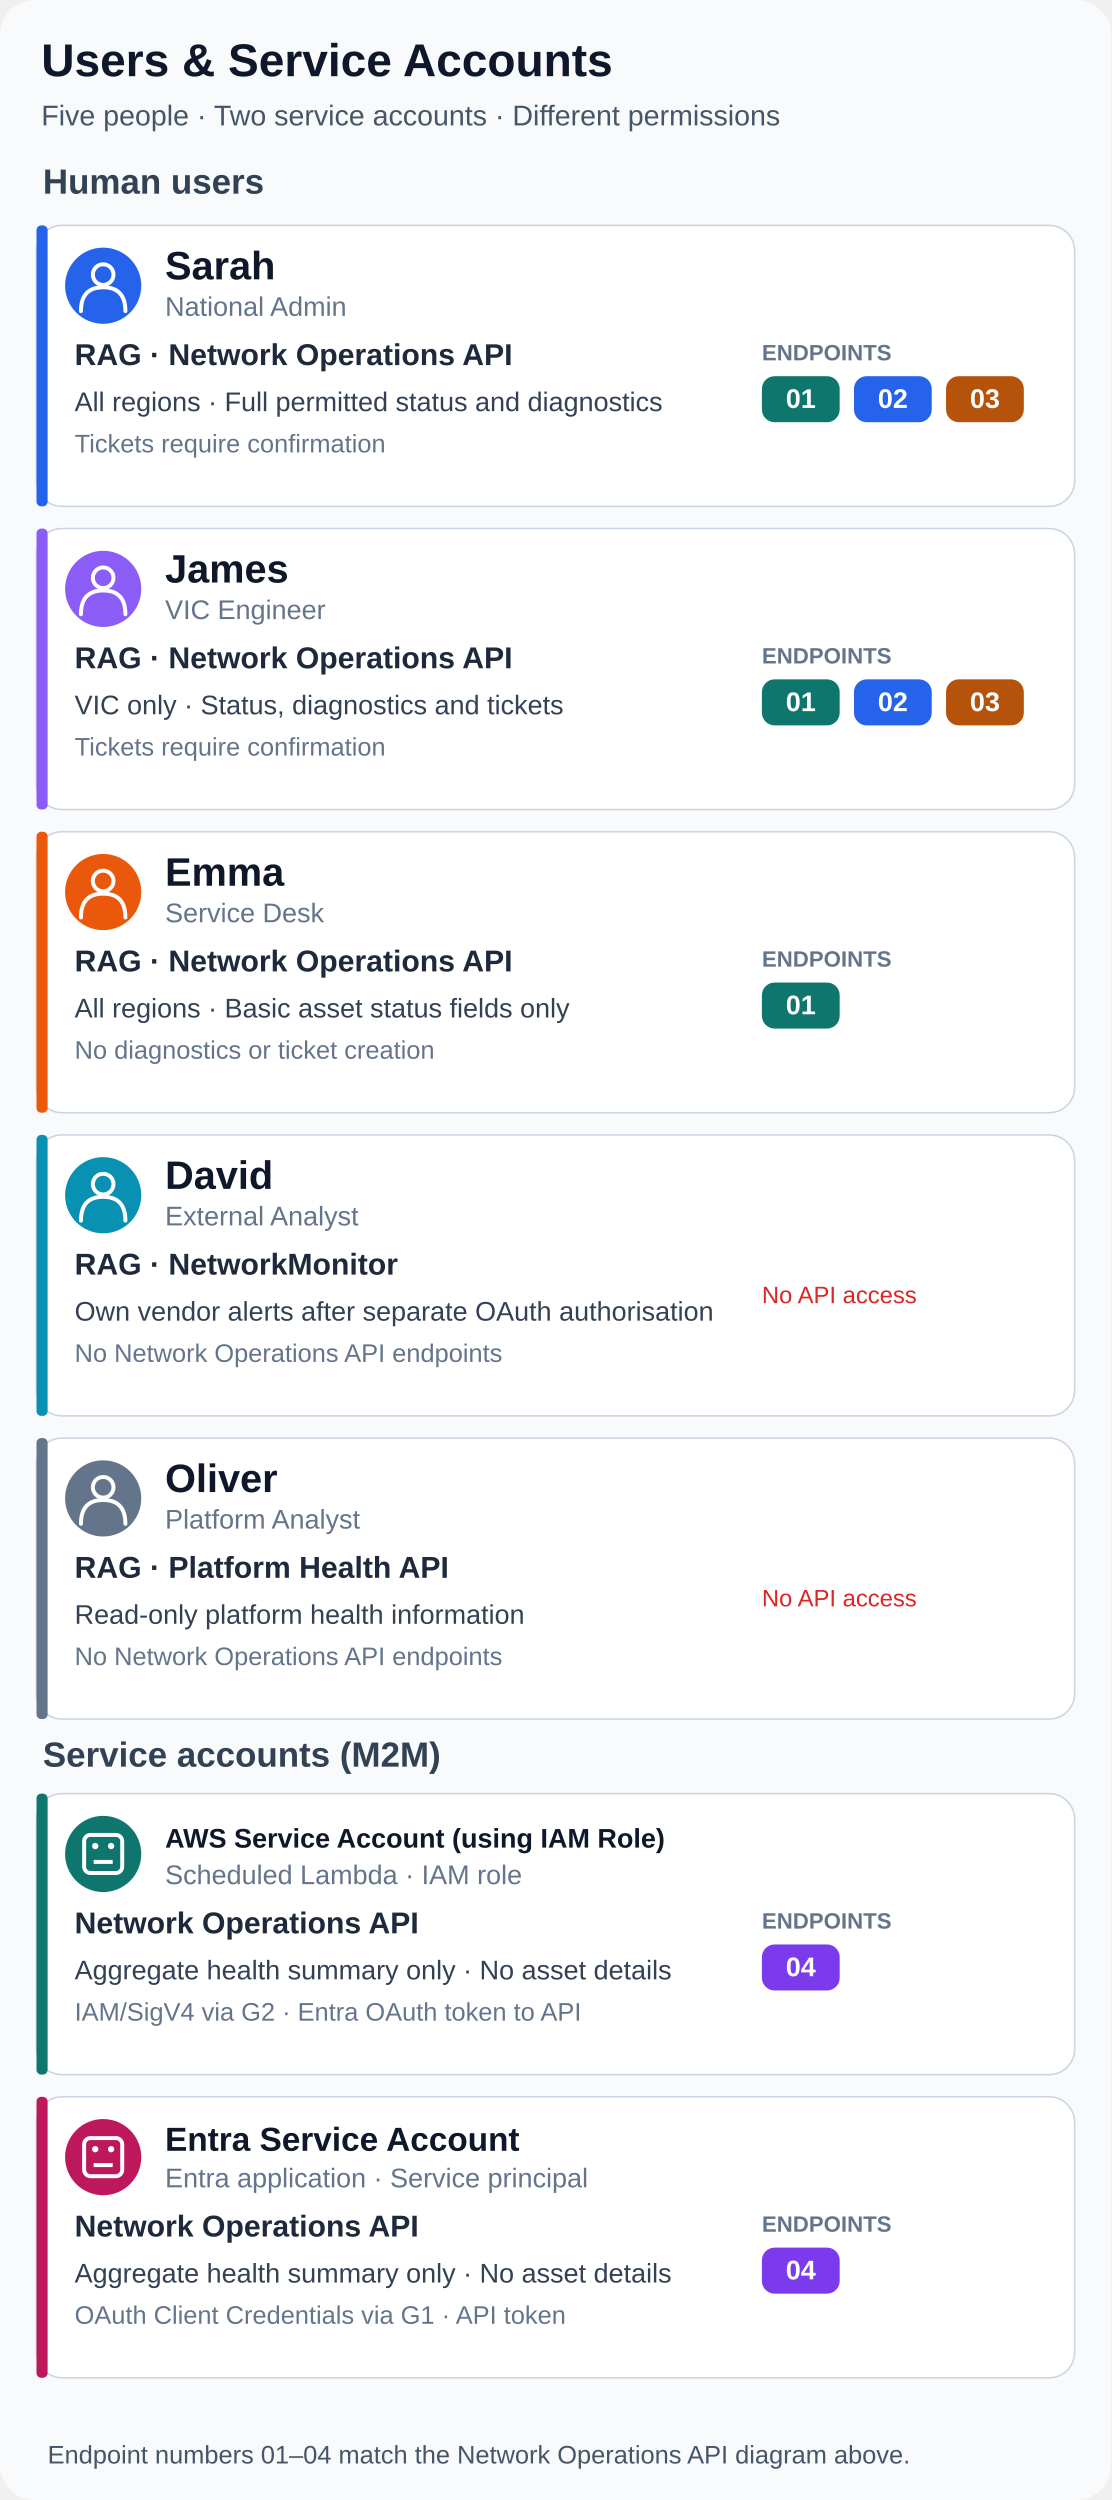
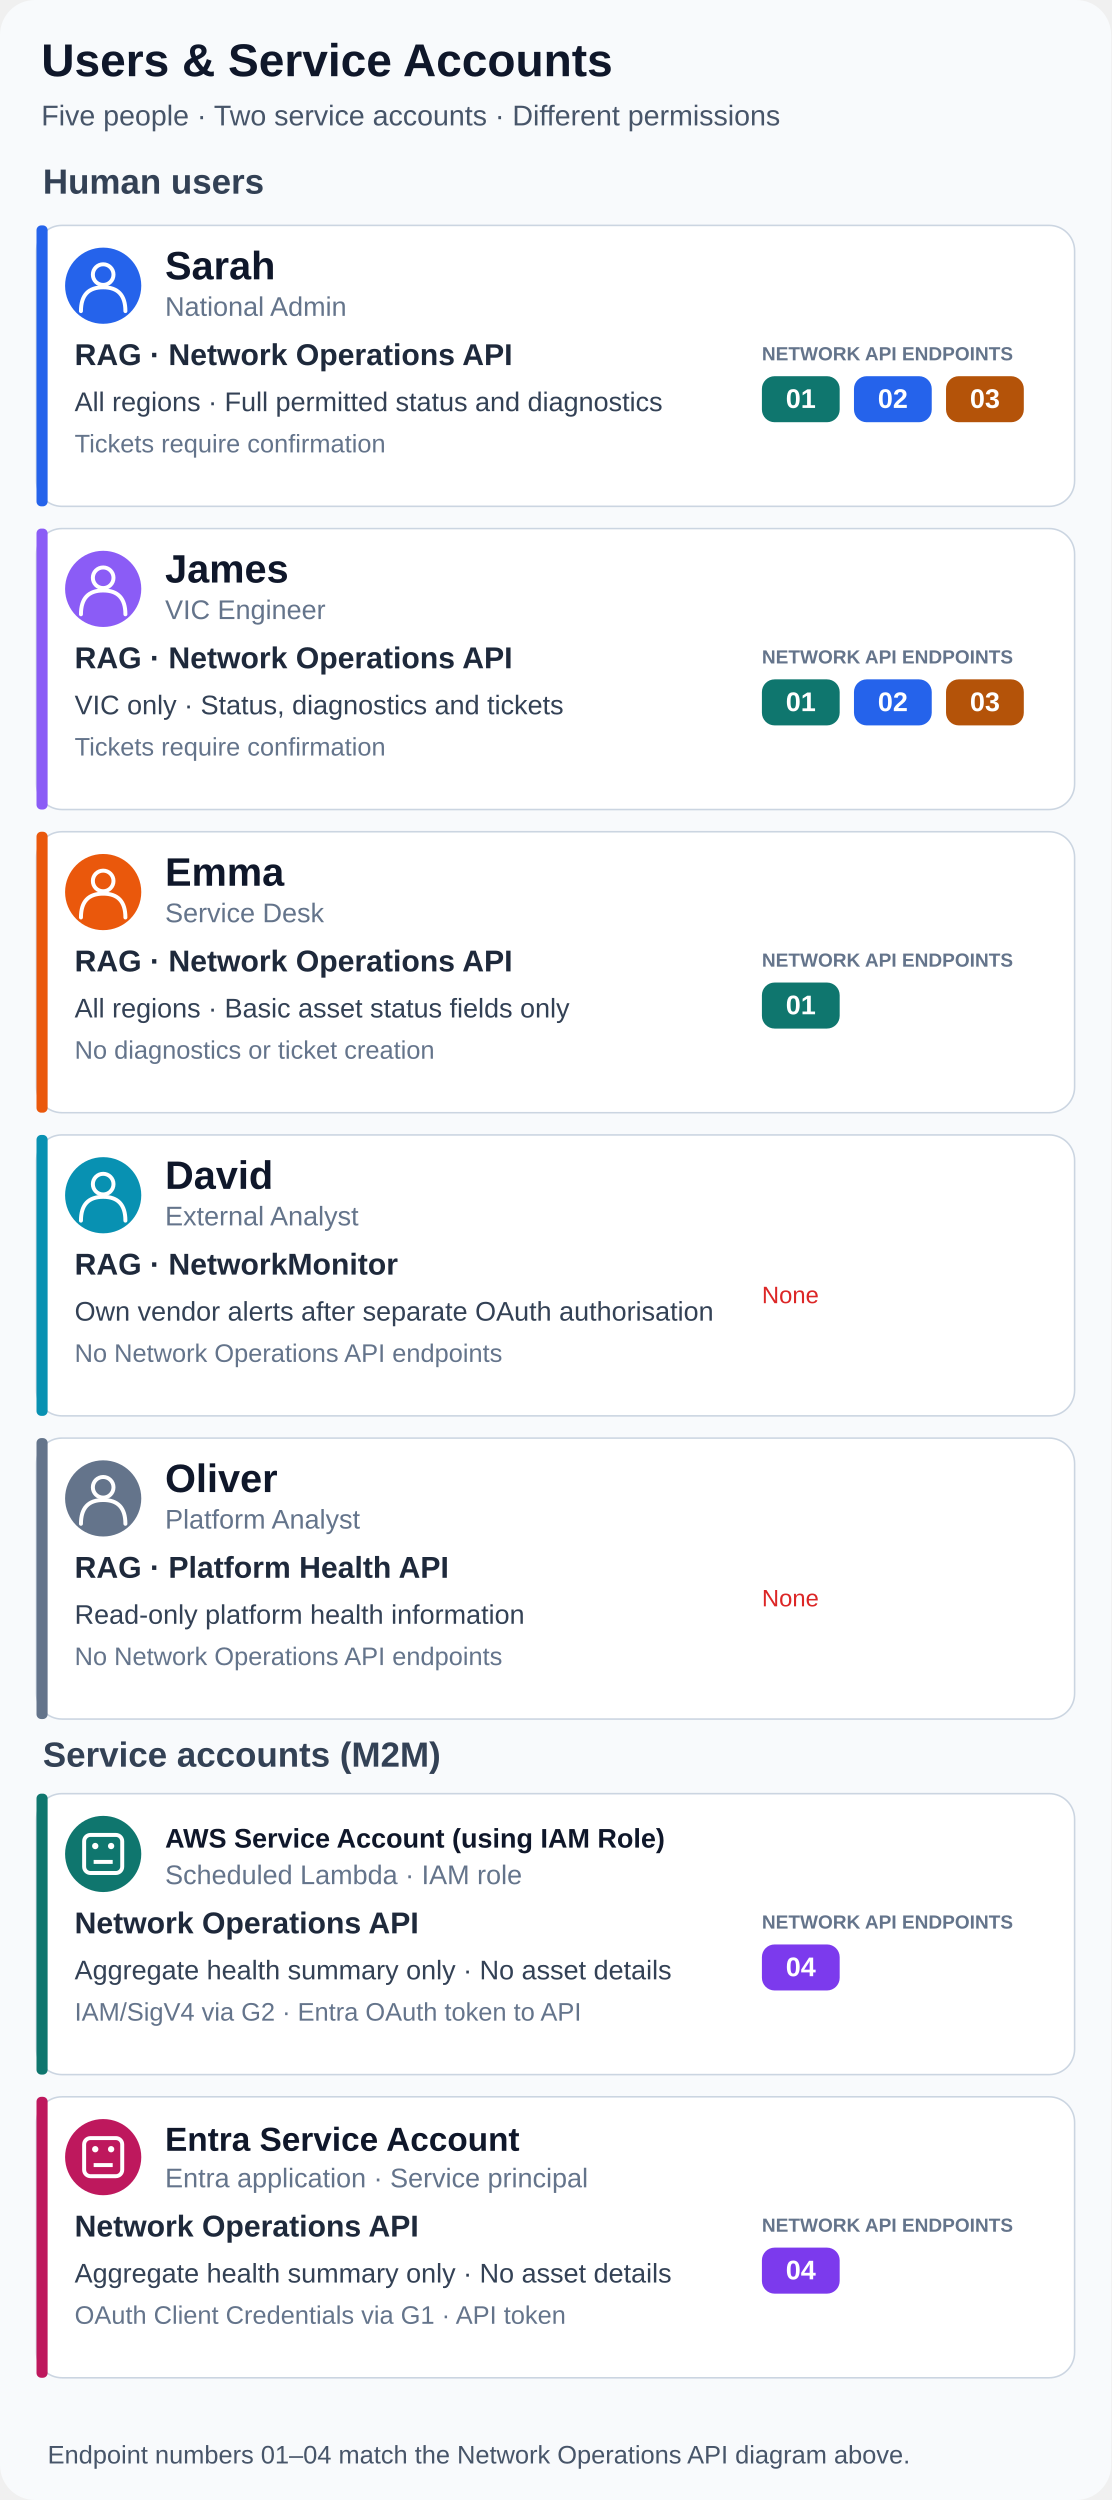
<svg xmlns="http://www.w3.org/2000/svg" width="700" height="1575" viewBox="0 0 700 1575" role="img" aria-labelledby="title desc">
  <rect width="700" height="1575" rx="22" fill="#f8fafc" />
  <text x="26" y="48" font-family="Arial,sans-serif" font-size="29" font-weight="700" fill="#0f172a">Users &amp; Service Accounts</text>
  <text x="26" y="79" font-family="Arial,sans-serif" font-size="18" fill="#475569">Five people · Two service accounts · Different permissions</text>
  <text x="27" y="122" font-family="Arial,sans-serif" font-size="22" font-weight="700" fill="#334155">Human users</text>
  <rect x="23" y="142" width="654" height="177" rx="16" fill="white" stroke="#cbd5e1" />
  <rect x="23" y="142" width="7" height="177" rx="3" fill="#2563eb" />
  <circle cx="65" cy="180" r="24" fill="#2563eb" />
  <circle cx="65" cy="173" r="6.5" fill="none" stroke="white" stroke-width="2.5" />
  <path d="M 51 196 Q 51 181 65 181 Q 79 181 79 196" fill="none" stroke="white" stroke-width="2.5" stroke-linecap="round" />
  <text x="104" y="176" font-family="Arial,sans-serif" font-size="25" font-weight="700" fill="#0f172a">Sarah</text>
  <text x="104" y="199" font-family="Arial,sans-serif" font-size="17" fill="#64748b">National Admin</text>
  <text x="47" y="230" font-family="Arial,sans-serif" font-size="19" font-weight="700" fill="#1e293b">RAG  ·  Network Operations API</text>
  <text x="47" y="259" font-family="Arial,sans-serif" font-size="17" fill="#334155">All regions · Full permitted status and diagnostics</text>
  <text x="47" y="285" font-family="Arial,sans-serif" font-size="16" fill="#64748b">Tickets require confirmation</text>
-   <text x="480" y="227" font-family="Arial,sans-serif" font-size="14" font-weight="700" fill="#64748b">ENDPOINTS</text>
+   <text x="480" y="227" font-family="Arial,sans-serif" font-size="12" font-weight="700" fill="#64748b">NETWORK API ENDPOINTS</text>
  <rect x="480" y="237" width="49" height="29" rx="8" fill="#0f766e" />
  <text x="504.5" y="257" text-anchor="middle" font-family="Arial,sans-serif" font-size="17" font-weight="700" fill="white">01</text>
  <rect x="538" y="237" width="49" height="29" rx="8" fill="#2563eb" />
  <text x="562.5" y="257" text-anchor="middle" font-family="Arial,sans-serif" font-size="17" font-weight="700" fill="white">02</text>
  <rect x="596" y="237" width="49" height="29" rx="8" fill="#b45309" />
  <text x="620.5" y="257" text-anchor="middle" font-family="Arial,sans-serif" font-size="17" font-weight="700" fill="white">03</text>
  <rect x="23" y="333" width="654" height="177" rx="16" fill="white" stroke="#cbd5e1" />
  <rect x="23" y="333" width="7" height="177" rx="3" fill="#8b5cf6" />
  <circle cx="65" cy="371" r="24" fill="#8b5cf6" />
  <circle cx="65" cy="364" r="6.5" fill="none" stroke="white" stroke-width="2.5" />
  <path d="M 51 387 Q 51 372 65 372 Q 79 372 79 387" fill="none" stroke="white" stroke-width="2.5" stroke-linecap="round" />
  <text x="104" y="367" font-family="Arial,sans-serif" font-size="25" font-weight="700" fill="#0f172a">James</text>
  <text x="104" y="390" font-family="Arial,sans-serif" font-size="17" fill="#64748b">VIC Engineer</text>
  <text x="47" y="421" font-family="Arial,sans-serif" font-size="19" font-weight="700" fill="#1e293b">RAG  ·  Network Operations API</text>
  <text x="47" y="450" font-family="Arial,sans-serif" font-size="17" fill="#334155">VIC only · Status, diagnostics and tickets</text>
  <text x="47" y="476" font-family="Arial,sans-serif" font-size="16" fill="#64748b">Tickets require confirmation</text>
-   <text x="480" y="418" font-family="Arial,sans-serif" font-size="14" font-weight="700" fill="#64748b">ENDPOINTS</text>
+   <text x="480" y="418" font-family="Arial,sans-serif" font-size="12" font-weight="700" fill="#64748b">NETWORK API ENDPOINTS</text>
  <rect x="480" y="428" width="49" height="29" rx="8" fill="#0f766e" />
  <text x="504.5" y="448" text-anchor="middle" font-family="Arial,sans-serif" font-size="17" font-weight="700" fill="white">01</text>
  <rect x="538" y="428" width="49" height="29" rx="8" fill="#2563eb" />
  <text x="562.5" y="448" text-anchor="middle" font-family="Arial,sans-serif" font-size="17" font-weight="700" fill="white">02</text>
  <rect x="596" y="428" width="49" height="29" rx="8" fill="#b45309" />
  <text x="620.5" y="448" text-anchor="middle" font-family="Arial,sans-serif" font-size="17" font-weight="700" fill="white">03</text>
  <rect x="23" y="524" width="654" height="177" rx="16" fill="white" stroke="#cbd5e1" />
  <rect x="23" y="524" width="7" height="177" rx="3" fill="#ea580c" />
  <circle cx="65" cy="562" r="24" fill="#ea580c" />
  <circle cx="65" cy="555" r="6.5" fill="none" stroke="white" stroke-width="2.5" />
  <path d="M 51 578 Q 51 563 65 563 Q 79 563 79 578" fill="none" stroke="white" stroke-width="2.5" stroke-linecap="round" />
  <text x="104" y="558" font-family="Arial,sans-serif" font-size="25" font-weight="700" fill="#0f172a">Emma</text>
  <text x="104" y="581" font-family="Arial,sans-serif" font-size="17" fill="#64748b">Service Desk</text>
  <text x="47" y="612" font-family="Arial,sans-serif" font-size="19" font-weight="700" fill="#1e293b">RAG  ·  Network Operations API</text>
  <text x="47" y="641" font-family="Arial,sans-serif" font-size="17" fill="#334155">All regions · Basic asset status fields only</text>
  <text x="47" y="667" font-family="Arial,sans-serif" font-size="16" fill="#64748b">No diagnostics or ticket creation</text>
-   <text x="480" y="609" font-family="Arial,sans-serif" font-size="14" font-weight="700" fill="#64748b">ENDPOINTS</text>
+   <text x="480" y="609" font-family="Arial,sans-serif" font-size="12" font-weight="700" fill="#64748b">NETWORK API ENDPOINTS</text>
  <rect x="480" y="619" width="49" height="29" rx="8" fill="#0f766e" />
  <text x="504.5" y="639" text-anchor="middle" font-family="Arial,sans-serif" font-size="17" font-weight="700" fill="white">01</text>
  <rect x="23" y="715" width="654" height="177" rx="16" fill="white" stroke="#cbd5e1" />
  <rect x="23" y="715" width="7" height="177" rx="3" fill="#0891b2" />
  <circle cx="65" cy="753" r="24" fill="#0891b2" />
  <circle cx="65" cy="746" r="6.5" fill="none" stroke="white" stroke-width="2.5" />
  <path d="M 51 769 Q 51 754 65 754 Q 79 754 79 769" fill="none" stroke="white" stroke-width="2.5" stroke-linecap="round" />
  <text x="104" y="749" font-family="Arial,sans-serif" font-size="25" font-weight="700" fill="#0f172a">David</text>
  <text x="104" y="772" font-family="Arial,sans-serif" font-size="17" fill="#64748b">External Analyst</text>
  <text x="47" y="803" font-family="Arial,sans-serif" font-size="19" font-weight="700" fill="#1e293b">RAG  ·  NetworkMonitor</text>
  <text x="47" y="832" font-family="Arial,sans-serif" font-size="17" fill="#334155">Own vendor alerts after separate OAuth authorisation</text>
  <text x="47" y="858" font-family="Arial,sans-serif" font-size="16" fill="#64748b">No Network Operations API endpoints</text>
-   <text x="480" y="821" font-family="Arial,sans-serif" font-size="15" fill="#dc2626">No API access</text>
+   <text x="480" y="821" font-family="Arial,sans-serif" font-size="15" fill="#dc2626">None</text>
  <rect x="23" y="906" width="654" height="177" rx="16" fill="white" stroke="#cbd5e1" />
  <rect x="23" y="906" width="7" height="177" rx="3" fill="#64748b" />
  <circle cx="65" cy="944" r="24" fill="#64748b" />
  <circle cx="65" cy="937" r="6.5" fill="none" stroke="white" stroke-width="2.5" />
  <path d="M 51 960 Q 51 945 65 945 Q 79 945 79 960" fill="none" stroke="white" stroke-width="2.5" stroke-linecap="round" />
  <text x="104" y="940" font-family="Arial,sans-serif" font-size="25" font-weight="700" fill="#0f172a">Oliver</text>
  <text x="104" y="963" font-family="Arial,sans-serif" font-size="17" fill="#64748b">Platform Analyst</text>
  <text x="47" y="994" font-family="Arial,sans-serif" font-size="19" font-weight="700" fill="#1e293b">RAG  ·  Platform Health API</text>
  <text x="47" y="1023" font-family="Arial,sans-serif" font-size="17" fill="#334155">Read-only platform health information</text>
  <text x="47" y="1049" font-family="Arial,sans-serif" font-size="16" fill="#64748b">No Network Operations API endpoints</text>
-   <text x="480" y="1012" font-family="Arial,sans-serif" font-size="15" fill="#dc2626">No API access</text>
+   <text x="480" y="1012" font-family="Arial,sans-serif" font-size="15" fill="#dc2626">None</text>
  <text x="27" y="1113" font-family="Arial,sans-serif" font-size="22" font-weight="700" fill="#334155">Service accounts (M2M)</text>
  <rect x="23" y="1130" width="654" height="177" rx="16" fill="white" stroke="#cbd5e1" />
  <rect x="23" y="1130" width="7" height="177" rx="3" fill="#0f766e" />
  <circle cx="65" cy="1168" r="24" fill="#0f766e" />
  <rect x="53" y="1156" width="24" height="24" rx="4" fill="none" stroke="white" stroke-width="2.5" />
  <circle cx="60" cy="1163" r="2" fill="white" />
  <circle cx="70" cy="1163" r="2" fill="white" />
  <path d="M59 1173 h12" stroke="white" stroke-width="2.5" />
  <text x="104" y="1164" font-family="Arial,sans-serif" font-size="17" font-weight="700" fill="#0f172a">AWS Service Account (using IAM Role)</text>
  <text x="104" y="1187" font-family="Arial,sans-serif" font-size="17" fill="#64748b">Scheduled Lambda · IAM role</text>
  <text x="47" y="1218" font-family="Arial,sans-serif" font-size="19" font-weight="700" fill="#1e293b">Network Operations API</text>
  <text x="47" y="1247" font-family="Arial,sans-serif" font-size="17" fill="#334155">Aggregate health summary only · No asset details</text>
  <text x="47" y="1273" font-family="Arial,sans-serif" font-size="16" fill="#64748b">IAM/SigV4 via G2 · Entra OAuth token to API</text>
-   <text x="480" y="1215" font-family="Arial,sans-serif" font-size="14" font-weight="700" fill="#64748b">ENDPOINTS</text>
+   <text x="480" y="1215" font-family="Arial,sans-serif" font-size="12" font-weight="700" fill="#64748b">NETWORK API ENDPOINTS</text>
  <rect x="480" y="1225" width="49" height="29" rx="8" fill="#7c3aed" />
  <text x="504.5" y="1245" text-anchor="middle" font-family="Arial,sans-serif" font-size="17" font-weight="700" fill="white">04</text>
  <rect x="23" y="1321" width="654" height="177" rx="16" fill="white" stroke="#cbd5e1" />
  <rect x="23" y="1321" width="7" height="177" rx="3" fill="#be185d" />
  <circle cx="65" cy="1359" r="24" fill="#be185d" />
  <rect x="53" y="1347" width="24" height="24" rx="4" fill="none" stroke="white" stroke-width="2.5" />
  <circle cx="60" cy="1354" r="2" fill="white" />
  <circle cx="70" cy="1354" r="2" fill="white" />
  <path d="M59 1364 h12" stroke="white" stroke-width="2.5" />
  <text x="104" y="1355" font-family="Arial,sans-serif" font-size="21" font-weight="700" fill="#0f172a">Entra Service Account</text>
  <text x="104" y="1378" font-family="Arial,sans-serif" font-size="17" fill="#64748b">Entra application · Service principal</text>
  <text x="47" y="1409" font-family="Arial,sans-serif" font-size="19" font-weight="700" fill="#1e293b">Network Operations API</text>
  <text x="47" y="1438" font-family="Arial,sans-serif" font-size="17" fill="#334155">Aggregate health summary only · No asset details</text>
  <text x="47" y="1464" font-family="Arial,sans-serif" font-size="16" fill="#64748b">OAuth Client Credentials via G1 · API token</text>
-   <text x="480" y="1406" font-family="Arial,sans-serif" font-size="14" font-weight="700" fill="#64748b">ENDPOINTS</text>
+   <text x="480" y="1406" font-family="Arial,sans-serif" font-size="12" font-weight="700" fill="#64748b">NETWORK API ENDPOINTS</text>
  <rect x="480" y="1416" width="49" height="29" rx="8" fill="#7c3aed" />
  <text x="504.5" y="1436" text-anchor="middle" font-family="Arial,sans-serif" font-size="17" font-weight="700" fill="white">04</text>
  <text x="30" y="1552" font-family="Arial,sans-serif" font-size="16" fill="#475569">Endpoint numbers 01–04 match the Network Operations API diagram above.</text>
</svg>
